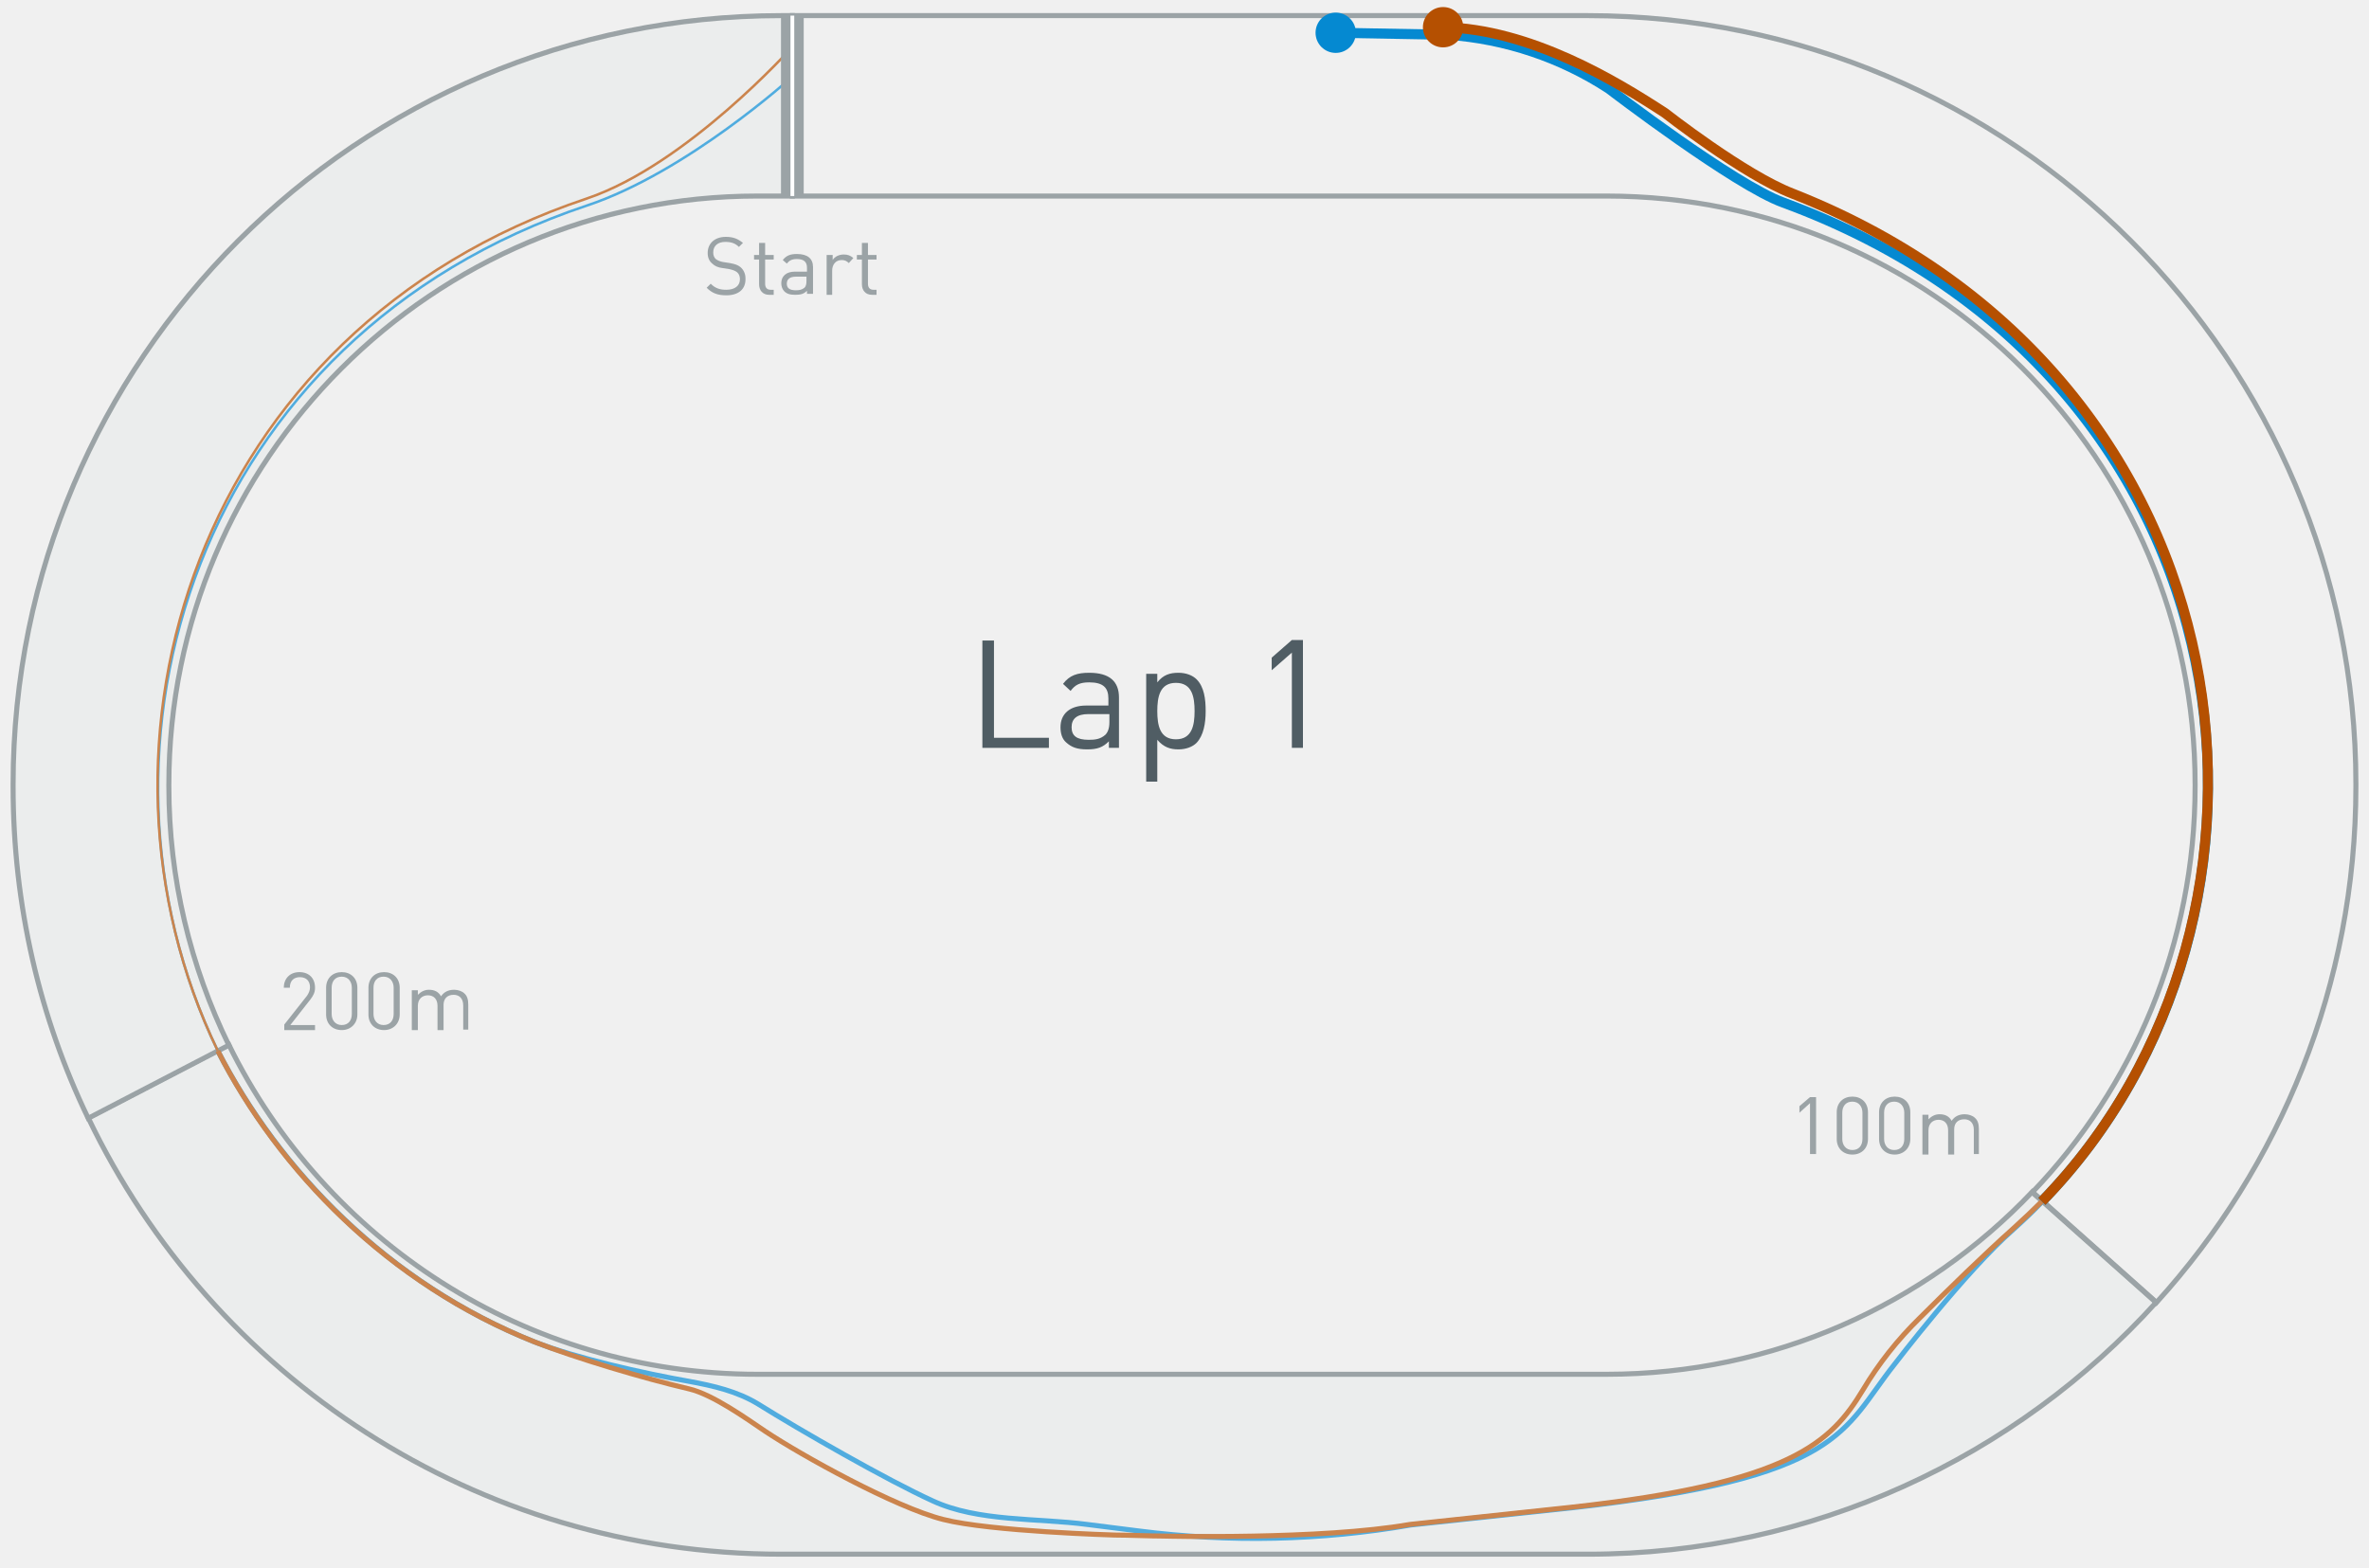
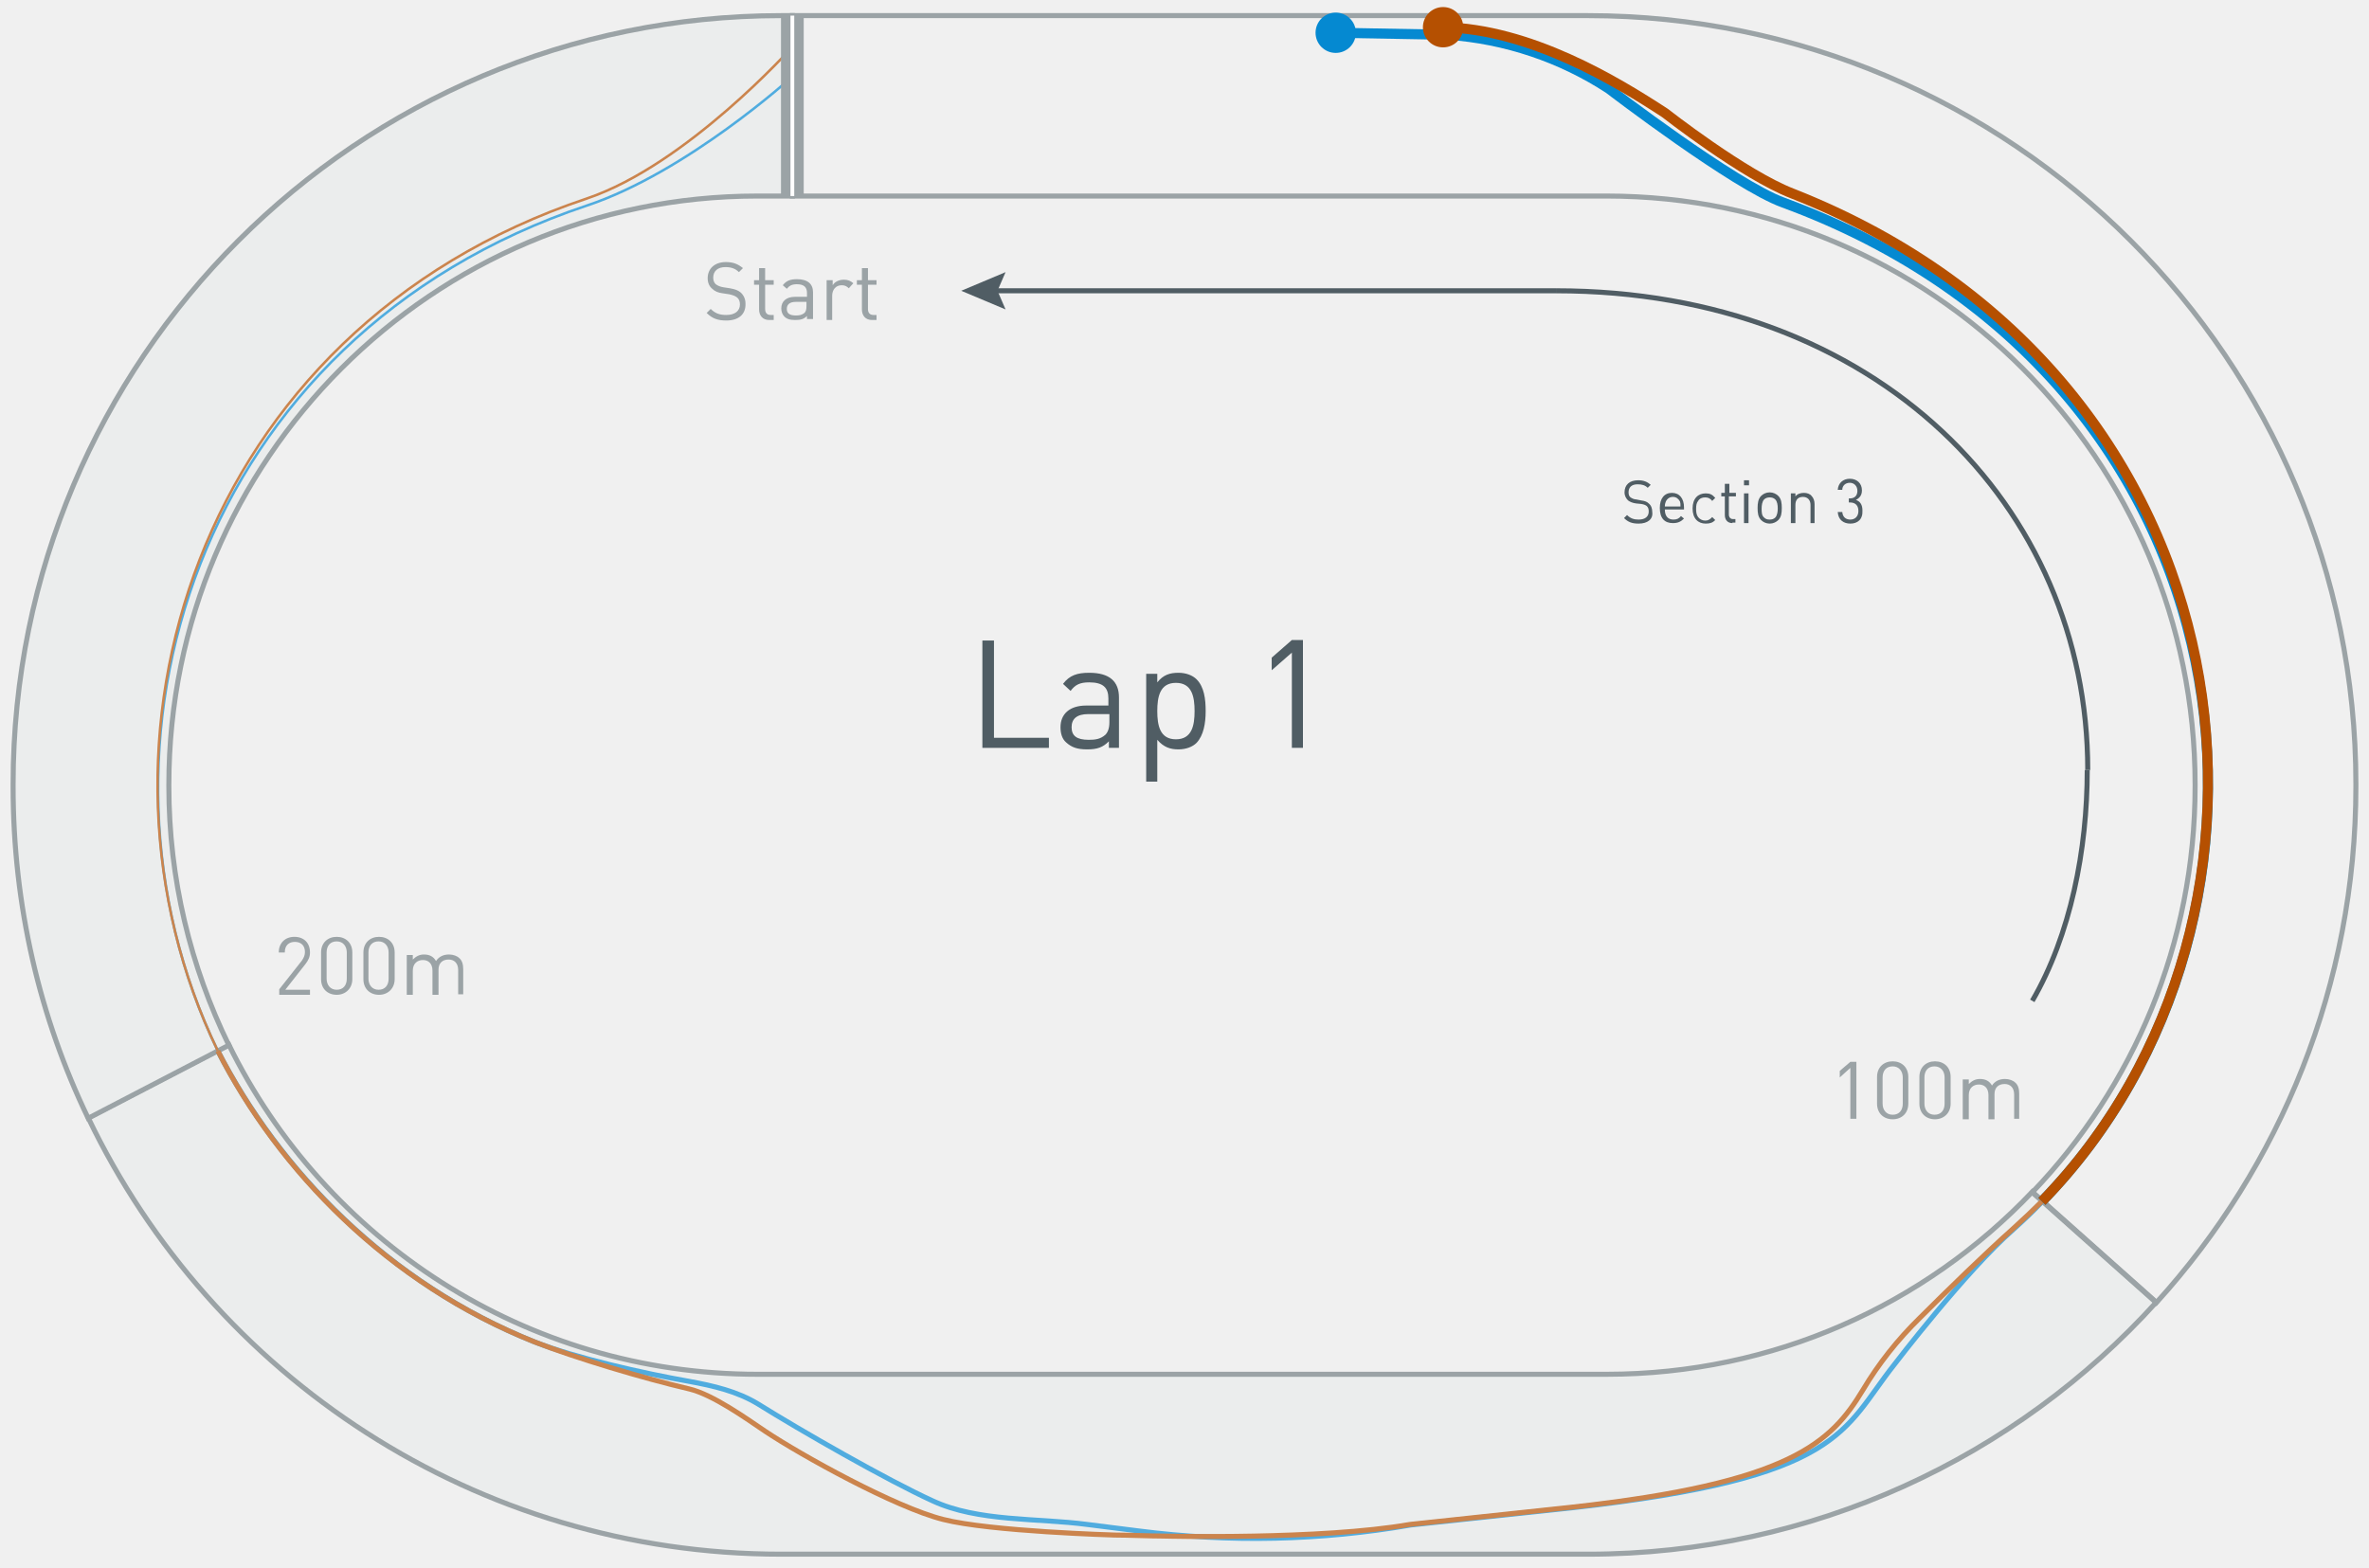
<svg xmlns="http://www.w3.org/2000/svg" version="1.1" x="0px" y="0px" viewBox="0 0 470 311" enable-background="new 0 0 470 311" xml:space="preserve">
  <g id="Layer_3">
    <g>
      <path fill="#EBEDED" stroke="#9BA3A6" stroke-miterlimit="10" d="M318.7,272.7H150.3c-46.1,0-85.9-26.7-104.9-65.4l-27.9,14.5    c24.6,51.3,76.9,86.6,137.5,86.6H315c44.7,0,85-19.3,112.8-50l-24.6-21.9C381.9,258.9,351.9,272.7,318.7,272.7z" />
      <path fill="#EBEDED" stroke="#9BA3A6" stroke-miterlimit="10" d="M33.5,156v-0.3c0-64.5,52.3-116.8,116.8-116.8h6.9V3.1H155    C70.9,3.1,2.6,71.4,2.6,155.6v0.5c0,23.6,5.3,45.9,14.9,65.8l27.9-14.5C37.8,191.8,33.5,174.4,33.5,156z" />
      <path fill="none" stroke="#9BA3A6" stroke-miterlimit="10" d="M467.4,155.6C467.4,71.4,399.1,3.1,315,3.1H157.2v35.8h161.5    c64.5,0,116.8,52.3,116.8,116.8v0.3c0,31.3-12.3,59.7-32.3,80.6l24.6,21.9c24.6-27.1,39.6-63,39.6-102.5V155.6z" />
    </g>
    <path fill="none" stroke="#50ACDF" stroke-miterlimit="10" d="M43.2,208.5c12.1,23.6,33.8,46.2,62.9,57.8   c8.2,3.2,21.5,6.2,30.6,7.8c4.9,0.9,9.6,2,13.7,4.5c8.5,5.3,25.6,15.1,34.6,19.2c9,4.2,20.9,3.4,30.7,4.7l10.3,1.3   c17.9,2.3,36.1,1.9,53.9-1.2l31.9-3.4c54-6,53.7-15.4,64-28.4c0,0,14.2-18.6,23.7-26.9c2.1-1.9,3.7-3.4,5.6-5.4" />
    <path fill="none" stroke="#50ACDF" stroke-width="0.5" stroke-miterlimit="10" d="M157.2,15.2c0,0-20.9,19-40.8,25.6   C38.7,66.8,14.1,148.4,43.2,208.5" />
    <path fill="none" stroke="#CB844D" stroke-miterlimit="10" d="M43.2,208.5c12.1,23.8,33.8,46.2,62.9,57.8   c8.2,3.2,21.6,7.2,30.6,9.3c4.7,1.1,11.4,5.9,15.1,8.4c7.2,4.8,25.8,15.1,35.3,17.5c9.4,2.4,34,3.1,34,3.1c2.7,0,7.1,0.2,9.8,0.2   c0,0,31,0.8,48.8-2.3l31.9-3.4c43.8-4.8,51.7-12.9,58-23.3c3.1-5.2,6.9-10,11.3-14.3c5.4-5.4,13-12.8,18.5-17.7   c2.1-1.9,4.1-3.8,6.1-5.8" />
    <path fill="none" stroke="#CB844D" stroke-width="0.5" stroke-miterlimit="10" d="M157.2,9.3c0,0-20.9,23.4-40.8,30.1   c-77.8,26-102.5,108.5-73.2,169.1" />
    <g>
      <line fill="none" stroke="#9BA3A6" stroke-width="4.507" stroke-miterlimit="10" x1="157.2" y1="38.9" x2="157.2" y2="3.1" />
      <line fill="none" stroke="#FFFFFF" stroke-width="0.751" stroke-miterlimit="10" x1="157.2" y1="38.9" x2="157.2" y2="3.1" />
    </g>
    <path fill="none" stroke="#0589D1" stroke-width="2" stroke-miterlimit="10" d="M405.1,238.4c54.8-56.2,43.6-163.3-51.3-198.2   c-9.7-3.5-34.6-22.6-34.6-22.6c-9.5-6.2-20.5-9.9-31.9-10.7L265,6.5" />
    <path fill="none" stroke="#B55001" stroke-width="2" stroke-miterlimit="10" d="M405.1,238.4c54.8-56.2,43.2-163.5-49.5-200   c-9.6-3.7-25.3-16-25.3-16c-9.5-6.2-26.7-16.7-44.1-17" />
    <circle fill="#B55001" cx="286.3" cy="5.4" r="4" />
    <circle fill="#0589D1" cx="265" cy="6.5" r="4" />
    <g>
      <g>
        <path fill="#505D64" d="M194.9,148.5v-21.4h2.3v19.3h10.9v2H194.9z" />
        <path fill="#505D64" d="M220,148.5v-1.4c-1.2,1.2-2.3,1.6-4.3,1.6c-2,0-3.1-0.4-4.2-1.4c-0.8-0.7-1.1-1.8-1.1-3     c0-2.6,1.8-4.3,5.1-4.3h4.4v-1.4c0-2.1-1-3.2-3.8-3.2c-1.9,0-2.8,0.5-3.7,1.7l-1.5-1.4c1.3-1.7,2.8-2.2,5.2-2.2     c4,0,5.9,1.7,5.9,4.9v10H220z M220,141.7h-4.1c-2.2,0-3.3,0.9-3.3,2.6c0,1.7,1,2.5,3.4,2.5c1.2,0,2.3-0.1,3.3-1     c0.5-0.5,0.8-1.3,0.8-2.5V141.7z" />
        <path fill="#505D64" d="M237.4,147.4c-0.8,0.8-2.1,1.3-3.6,1.3c-1.6,0-2.9-0.4-4.2-1.9v8.3h-2.2v-21.4h2.2v1.7     c1.2-1.5,2.5-1.9,4.2-1.9c1.5,0,2.8,0.5,3.6,1.3c1.5,1.5,1.8,3.9,1.8,6.3C239.2,143.5,238.8,145.9,237.4,147.4z M233.3,135.5     c-3.2,0-3.7,2.8-3.7,5.6s0.5,5.6,3.7,5.6c3.2,0,3.7-2.8,3.7-5.6S236.5,135.5,233.3,135.5z" />
        <path fill="#505D64" d="M256.3,148.5v-19l-4,3.5v-2.5l4-3.5h2.2v21.4H256.3z" />
      </g>
    </g>
  </g>
+   <g id="section3_1_">
+     <g>
+       <path fill="none" stroke="#505D64" stroke-miterlimit="10" d="M414.1,152.8c0,15.8-3.3,32.7-10.9,45.8" />
+       <path fill="none" stroke="#505D64" stroke-miterlimit="10" d="M308.7,57.7c63.6,0,105.5,42.7,105.5,95.1" />
+       <g>
+         <g>
+           <line fill="none" stroke="#505D64" stroke-miterlimit="10" x1="196.7" y1="57.7" x2="308.7" y2="57.7" />
+           <g>
+             <polygon fill="#505D64" points="199.5,61.4 197.9,57.7 199.5,54 190.7,57.7      " />
+           </g>
+         </g>
+       </g>
+     </g>
+     <g>
+       <g>
+         <path fill="#505D64" d="M325.1,103.9c-1.3,0-2.1-0.3-2.9-1.1l0.6-0.6c0.7,0.7,1.4,0.9,2.3,0.9c1.3,0,2-0.6,2-1.6     c0-0.5-0.1-0.8-0.4-1.1c-0.3-0.2-0.5-0.3-1.1-0.4l-1-0.1c-0.7-0.1-1.2-0.3-1.6-0.6c-0.4-0.4-0.7-0.9-0.7-1.6c0-1.5,1-2.4,2.7-2.4     c1.1,0,1.8,0.3,2.5,0.9l-0.6,0.6c-0.5-0.5-1.1-0.7-2-0.7c-1.2,0-1.8,0.6-1.8,1.6c0,0.4,0.1,0.8,0.4,1s0.7,0.4,1.1,0.4l1,0.2     c0.8,0.1,1.2,0.3,1.5,0.6c0.5,0.4,0.7,1,0.7,1.7C328,103,326.9,103.9,325.1,103.9z" />
+         <path fill="#505D64" d="M330.3,101.1c0,1.3,0.6,2,1.7,2c0.7,0,1.1-0.2,1.5-0.7l0.6,0.5c-0.6,0.6-1.2,0.9-2.2,0.9     c-1.6,0-2.6-0.9-2.6-3c0-1.9,0.9-3,2.4-3c1.5,0,2.4,1.1,2.4,2.9v0.4H330.3z M333.3,99.5c-0.3-0.5-0.7-0.9-1.4-0.9     c-0.6,0-1.1,0.3-1.4,0.9c-0.1,0.3-0.2,0.5-0.2,1h3.1C333.4,100,333.4,99.8,333.3,99.5z" />
+         <path fill="#505D64" d="M338.4,103.9c-1.5,0-2.6-1-2.6-3c0-2,1.1-3,2.6-3c0.8,0,1.3,0.2,1.9,0.9l-0.6,0.6     c-0.4-0.5-0.8-0.7-1.4-0.7c-0.6,0-1.1,0.2-1.4,0.7c-0.3,0.4-0.4,0.8-0.4,1.6c0,0.7,0.1,1.2,0.4,1.6c0.3,0.4,0.8,0.7,1.4,0.7     c0.6,0,0.9-0.2,1.4-0.7l0.6,0.6C339.8,103.7,339.3,103.9,338.4,103.9z" />
+         <path fill="#505D64" d="M343.7,103.8c-1,0-1.5-0.7-1.5-1.6v-3.7h-0.7v-0.7h0.7v-1.8h0.9v1.8h1.3v0.7H343v3.6     c0,0.5,0.3,0.9,0.8,0.9h0.5v0.7H343.7z" />
+         <path fill="#505D64" d="M346,96.3v-1h1v1H346z M346,103.8v-5.9h0.9v5.9H346z" />
+         <path fill="#505D64" d="M352.8,103.2c-0.4,0.4-1,0.7-1.7,0.7c-0.7,0-1.3-0.3-1.7-0.7c-0.6-0.6-0.7-1.4-0.7-2.4     c0-0.9,0.1-1.8,0.7-2.4c0.4-0.4,1-0.7,1.7-0.7c0.7,0,1.3,0.3,1.7,0.7c0.6,0.6,0.7,1.4,0.7,2.4     C353.5,101.8,353.4,102.6,352.8,103.2z M352.2,99.1c-0.3-0.3-0.7-0.4-1.1-0.4c-0.4,0-0.8,0.1-1.1,0.4c-0.4,0.4-0.5,1.2-0.5,1.8     c0,0.7,0,1.4,0.5,1.8c0.3,0.3,0.6,0.4,1.1,0.4c0.4,0,0.8-0.1,1.1-0.4c0.4-0.4,0.5-1.2,0.5-1.8C352.7,100.2,352.6,99.5,352.2,99.1     z" />
+         <path fill="#505D64" d="M359.2,103.8v-3.6c0-1-0.6-1.6-1.5-1.6s-1.5,0.5-1.5,1.6v3.6h-0.9v-5.9h0.9v0.6c0.4-0.5,1-0.7,1.7-0.7     c0.6,0,1.2,0.2,1.5,0.6c0.4,0.4,0.6,1,0.6,1.6v3.8H359.2z" />
+         <path fill="#505D64" d="M367.1,103.9c-1.3,0-2.4-0.7-2.5-2.3h0.9c0.1,1.1,0.8,1.5,1.6,1.5c0.9,0,1.6-0.6,1.6-1.7     c0-1-0.5-1.7-1.7-1.7h-0.2v-0.8h0.2c1,0,1.5-0.6,1.5-1.5c0-1-0.7-1.6-1.5-1.6c-0.9,0-1.5,0.6-1.5,1.4h-0.9     c0.1-1.4,1.1-2.2,2.4-2.2c1.4,0,2.4,0.9,2.4,2.3c0,0.9-0.4,1.5-1.2,1.9c0.9,0.3,1.3,1,1.3,2.1     C369.6,103.1,368.5,103.9,367.1,103.9z" />
+       </g>
+     </g>
+   </g>
  <g id="Label">
    <g>
-       <path fill="#9BA3A6" d="M144.1,58.6c-1.7,0-2.8-0.4-3.9-1.5l0.8-0.8c0.9,0.9,1.8,1.2,3.1,1.2c1.7,0,2.7-0.8,2.7-2.1    c0-0.6-0.2-1.1-0.6-1.4c-0.4-0.3-0.7-0.4-1.5-0.6l-1.3-0.2c-0.9-0.1-1.6-0.4-2.1-0.9c-0.6-0.5-0.9-1.2-0.9-2.1    c0-1.9,1.4-3.2,3.6-3.2c1.5,0,2.4,0.4,3.4,1.2l-0.8,0.8c-0.7-0.7-1.5-1-2.7-1c-1.5,0-2.4,0.8-2.4,2.1c0,0.6,0.2,1,0.5,1.3    c0.4,0.3,0.9,0.5,1.5,0.6l1.3,0.2c1.1,0.2,1.6,0.4,2.1,0.8c0.6,0.5,1,1.3,1,2.2C148,57.4,146.5,58.6,144.1,58.6z" />
-       <path fill="#9BA3A6" d="M152.6,58.5c-1.3,0-2-0.9-2-2.1v-4.9h-1v-0.9h1v-2.4h1.2v2.4h1.7v0.9h-1.7v4.8c0,0.7,0.3,1.2,1.1,1.2h0.6    v1H152.6z" />
-       <path fill="#9BA3A6" d="M160.1,58.5v-0.8c-0.6,0.6-1.2,0.8-2.3,0.8c-1.1,0-1.7-0.2-2.2-0.7c-0.4-0.4-0.6-1-0.6-1.6    c0-1.4,1-2.3,2.7-2.3h2.4v-0.8c0-1.1-0.6-1.7-2-1.7c-1,0-1.5,0.3-2,0.9l-0.8-0.7c0.7-0.9,1.5-1.2,2.8-1.2c2.1,0,3.2,0.9,3.2,2.6    v5.3H160.1z M160.1,54.9h-2.2c-1.2,0-1.8,0.5-1.8,1.4c0,0.9,0.6,1.3,1.8,1.3c0.7,0,1.2-0.1,1.7-0.5c0.3-0.3,0.4-0.7,0.4-1.4V54.9z    " />
-       <path fill="#9BA3A6" d="M168.4,52.2c-0.4-0.4-0.8-0.6-1.4-0.6c-1.2,0-1.9,0.9-1.9,2.1v4.8H164v-7.9h1.2v1c0.4-0.7,1.3-1.1,2.2-1.1    c0.8,0,1.3,0.2,1.9,0.7L168.4,52.2z" />
-       <path fill="#9BA3A6" d="M173,58.5c-1.3,0-2-0.9-2-2.1v-4.9h-1v-0.9h1v-2.4h1.2v2.4h1.7v0.9h-1.7v4.8c0,0.7,0.3,1.2,1.1,1.2h0.6v1    H173z" />
+       <path fill="#9BA3A6" d="M144.1,63.6c-1.7,0-2.8-0.4-3.9-1.5l0.8-0.8c0.9,0.9,1.8,1.2,3.1,1.2c1.7,0,2.7-0.8,2.7-2.1    c0-0.6-0.2-1.1-0.6-1.4c-0.4-0.3-0.7-0.4-1.5-0.6l-1.3-0.2c-0.9-0.1-1.6-0.4-2.1-0.9c-0.6-0.5-0.9-1.2-0.9-2.1    c0-1.9,1.4-3.2,3.6-3.2c1.5,0,2.4,0.4,3.4,1.2l-0.8,0.8c-0.7-0.7-1.5-1-2.7-1c-1.5,0-2.4,0.8-2.4,2.1c0,0.6,0.2,1,0.5,1.3    c0.4,0.3,0.9,0.5,1.5,0.6l1.3,0.2c1.1,0.2,1.6,0.4,2.1,0.8c0.6,0.5,1,1.3,1,2.2C148,62.4,146.5,63.6,144.1,63.6z" />
+       <path fill="#9BA3A6" d="M152.6,63.5c-1.3,0-2-0.9-2-2.1v-4.9h-1v-0.9h1v-2.4h1.2v2.4h1.7v0.9h-1.7v4.8c0,0.7,0.3,1.2,1.1,1.2h0.6    v1H152.6z" />
+       <path fill="#9BA3A6" d="M160.1,63.5v-0.8c-0.6,0.6-1.2,0.8-2.3,0.8c-1.1,0-1.7-0.2-2.2-0.7c-0.4-0.4-0.6-1-0.6-1.6    c0-1.4,1-2.3,2.7-2.3h2.4v-0.8c0-1.1-0.6-1.7-2-1.7c-1,0-1.5,0.3-2,0.9l-0.8-0.7c0.7-0.9,1.5-1.2,2.8-1.2c2.1,0,3.2,0.9,3.2,2.6    v5.3H160.1z M160.1,59.9h-2.2c-1.2,0-1.8,0.5-1.8,1.4c0,0.9,0.6,1.3,1.8,1.3c0.7,0,1.2-0.1,1.7-0.5c0.3-0.3,0.4-0.7,0.4-1.4V59.9z    " />
+       <path fill="#9BA3A6" d="M168.4,57.2c-0.4-0.4-0.8-0.6-1.4-0.6c-1.2,0-1.9,0.9-1.9,2.1v4.8H164v-7.9h1.2v1c0.4-0.7,1.3-1.1,2.2-1.1    c0.8,0,1.3,0.2,1.9,0.7L168.4,57.2z" />
+       <path fill="#9BA3A6" d="M173,63.5c-1.3,0-2-0.9-2-2.1v-4.9h-1v-0.9h1v-2.4h1.2v2.4h1.7v0.9h-1.7v4.8c0,0.7,0.3,1.2,1.1,1.2h0.6v1    H173z" />
    </g>
    <g>
-       <path fill="#9BA3A6" d="M359.1,229v-10.1l-2.1,1.9v-1.3l2.1-1.8h1.2V229H359.1z" />
-       <path fill="#9BA3A6" d="M367.5,229.1c-1.8,0-3.1-1.2-3.1-3.1v-5.3c0-1.9,1.3-3.1,3.1-3.1c1.8,0,3.1,1.2,3.1,3.1v5.3    C370.6,227.9,369.3,229.1,367.5,229.1z M369.5,220.8c0-1.2-0.7-2.2-2-2.2s-2,0.9-2,2.2v5.2c0,1.2,0.7,2.2,2,2.2s2-0.9,2-2.2V220.8    z" />
-       <path fill="#9BA3A6" d="M375.9,229.1c-1.8,0-3.1-1.2-3.1-3.1v-5.3c0-1.9,1.3-3.1,3.1-3.1c1.8,0,3.1,1.2,3.1,3.1v5.3    C379,227.9,377.6,229.1,375.9,229.1z M377.8,220.8c0-1.2-0.7-2.2-2-2.2s-2,0.9-2,2.2v5.2c0,1.2,0.7,2.2,2,2.2s2-0.9,2-2.2V220.8z" />
-       <path fill="#9BA3A6" d="M391.6,229v-4.8c0-1.4-0.8-2.1-1.9-2.1c-1.2,0-2,0.7-2,2v5h-1.2v-4.8c0-1.4-0.8-2.1-1.9-2.1s-2,0.7-2,2.1    v4.8h-1.2v-7.9h1.2v0.9c0.6-0.6,1.3-1,2.2-1c1.1,0,1.9,0.4,2.4,1.3c0.6-0.9,1.5-1.3,2.6-1.3c0.8,0,1.6,0.3,2,0.7    c0.6,0.5,0.8,1.3,0.8,2.2v5H391.6z" />
+       <path fill="#9BA3A6" d="M367.1,222v-10.1l-2.1,1.9v-1.3l2.1-1.8h1.2V222H367.1z" />
+       <path fill="#9BA3A6" d="M375.5,222.1c-1.8,0-3.1-1.2-3.1-3.1v-5.3c0-1.9,1.3-3.1,3.1-3.1c1.8,0,3.1,1.2,3.1,3.1v5.3    C378.6,220.9,377.3,222.1,375.5,222.1z M377.5,213.8c0-1.2-0.7-2.2-2-2.2s-2,0.9-2,2.2v5.2c0,1.2,0.7,2.2,2,2.2s2-0.9,2-2.2V213.8    z" />
+       <path fill="#9BA3A6" d="M383.9,222.1c-1.8,0-3.1-1.2-3.1-3.1v-5.3c0-1.9,1.3-3.1,3.1-3.1c1.8,0,3.1,1.2,3.1,3.1v5.3    C387,220.9,385.6,222.1,383.9,222.1z M385.8,213.8c0-1.2-0.7-2.2-2-2.2s-2,0.9-2,2.2v5.2c0,1.2,0.7,2.2,2,2.2s2-0.9,2-2.2V213.8z" />
+       <path fill="#9BA3A6" d="M399.6,222v-4.8c0-1.4-0.8-2.1-1.9-2.1c-1.2,0-2,0.7-2,2v5h-1.2v-4.8c0-1.4-0.8-2.1-1.9-2.1s-2,0.7-2,2.1    v4.8h-1.2v-7.9h1.2v0.9c0.6-0.6,1.3-1,2.2-1c1.1,0,1.9,0.4,2.4,1.3c0.6-0.9,1.5-1.3,2.6-1.3c0.8,0,1.6,0.3,2,0.7    c0.6,0.5,0.8,1.3,0.8,2.2v5H399.6z" />
    </g>
    <g>
-       <path fill="#9BA3A6" d="M56.4,204.3v-1l4.5-5.7c0.4-0.6,0.6-1.1,0.6-1.7c0-1.2-0.7-2-2-2c-1.1,0-2,0.6-2,2.1h-1.2    c0-1.8,1.2-3.1,3.1-3.1c1.9,0,3.1,1.2,3.1,3.1c0,0.9-0.3,1.5-0.9,2.3l-4,5.1h4.9v1H56.4z" />
-       <path fill="#9BA3A6" d="M67.8,204.4c-1.8,0-3.1-1.2-3.1-3.1v-5.3c0-1.9,1.3-3.1,3.1-3.1c1.8,0,3.1,1.2,3.1,3.1v5.3    C70.9,203.1,69.6,204.4,67.8,204.4z M69.8,196c0-1.2-0.7-2.2-2-2.2s-2,0.9-2,2.2v5.2c0,1.2,0.7,2.2,2,2.2s2-0.9,2-2.2V196z" />
-       <path fill="#9BA3A6" d="M76.2,204.4c-1.8,0-3.1-1.2-3.1-3.1v-5.3c0-1.9,1.3-3.1,3.1-3.1c1.8,0,3.1,1.2,3.1,3.1v5.3    C79.3,203.1,78,204.4,76.2,204.4z M78.1,196c0-1.2-0.7-2.2-2-2.2s-2,0.9-2,2.2v5.2c0,1.2,0.7,2.2,2,2.2s2-0.9,2-2.2V196z" />
-       <path fill="#9BA3A6" d="M91.9,204.3v-4.8c0-1.4-0.8-2.1-1.9-2.1c-1.2,0-2,0.7-2,2v5h-1.2v-4.8c0-1.4-0.8-2.1-1.9-2.1s-2,0.7-2,2.1    v4.8h-1.2v-7.9h1.2v0.9c0.6-0.6,1.3-1,2.2-1c1.1,0,1.9,0.4,2.4,1.3c0.6-0.9,1.5-1.3,2.6-1.3c0.8,0,1.6,0.3,2,0.7    c0.6,0.5,0.8,1.3,0.8,2.2v5H91.9z" />
+       <path fill="#9BA3A6" d="M55.4,197.3v-1l4.5-5.7c0.4-0.6,0.6-1.1,0.6-1.7c0-1.2-0.7-2-2-2c-1.1,0-2,0.6-2,2.1h-1.2    c0-1.8,1.2-3.1,3.1-3.1c1.9,0,3.1,1.2,3.1,3.1c0,0.9-0.3,1.5-0.9,2.3l-4,5.1h4.9v1H55.4z" />
+       <path fill="#9BA3A6" d="M66.8,197.4c-1.8,0-3.1-1.2-3.1-3.1v-5.3c0-1.9,1.3-3.1,3.1-3.1c1.8,0,3.1,1.2,3.1,3.1v5.3    C69.9,196.1,68.6,197.4,66.8,197.4z M68.8,189c0-1.2-0.7-2.2-2-2.2s-2,0.9-2,2.2v5.2c0,1.2,0.7,2.2,2,2.2s2-0.9,2-2.2V189z" />
+       <path fill="#9BA3A6" d="M75.2,197.4c-1.8,0-3.1-1.2-3.1-3.1v-5.3c0-1.9,1.3-3.1,3.1-3.1c1.8,0,3.1,1.2,3.1,3.1v5.3    C78.3,196.1,77,197.4,75.2,197.4z M77.1,189c0-1.2-0.7-2.2-2-2.2s-2,0.9-2,2.2v5.2c0,1.2,0.7,2.2,2,2.2s2-0.9,2-2.2V189z" />
+       <path fill="#9BA3A6" d="M90.9,197.3v-4.8c0-1.4-0.8-2.1-1.9-2.1c-1.2,0-2,0.7-2,2v5h-1.2v-4.8c0-1.4-0.8-2.1-1.9-2.1s-2,0.7-2,2.1    v4.8h-1.2v-7.9h1.2v0.9c0.6-0.6,1.3-1,2.2-1c1.1,0,1.9,0.4,2.4,1.3c0.6-0.9,1.5-1.3,2.6-1.3c0.8,0,1.6,0.3,2,0.7    c0.6,0.5,0.8,1.3,0.8,2.2v5H90.9z" />
    </g>
  </g>
</svg>
